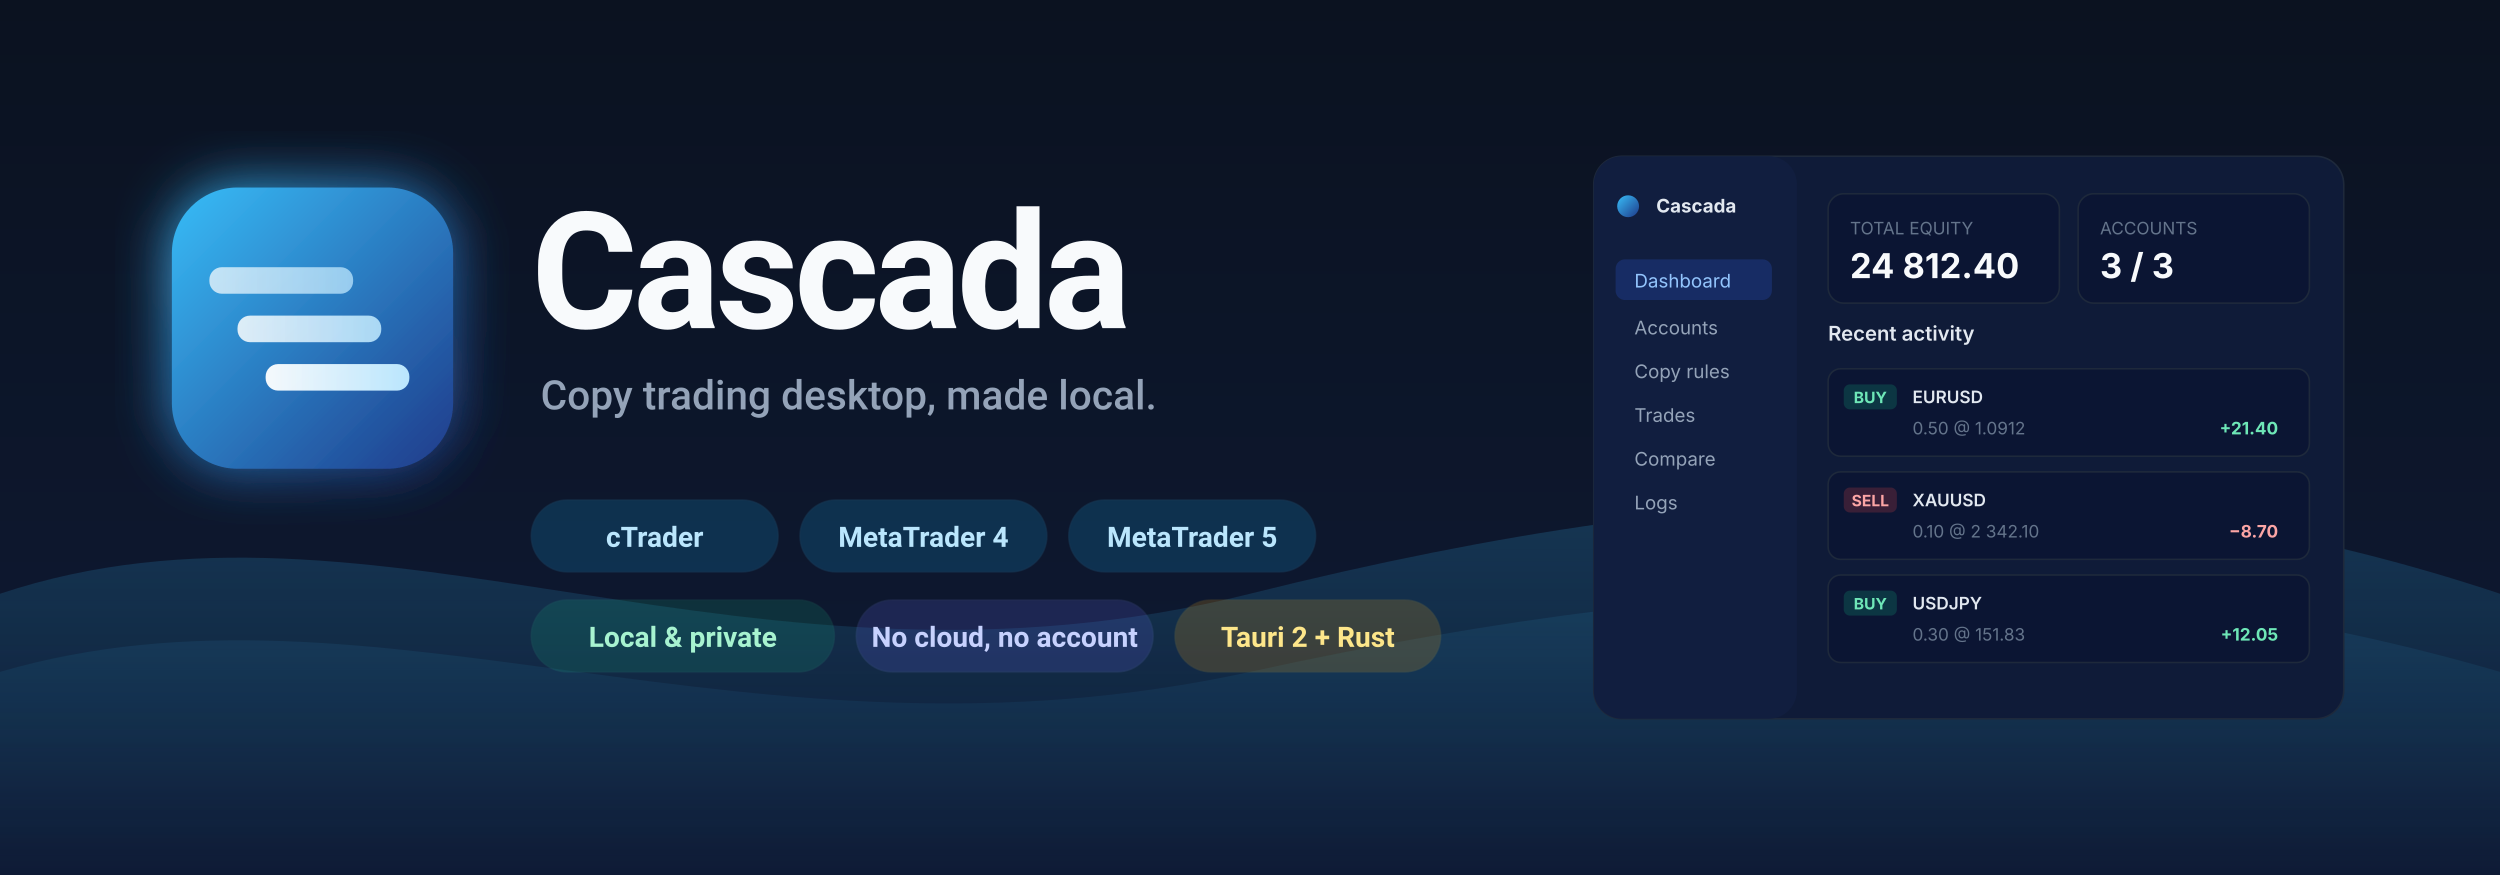
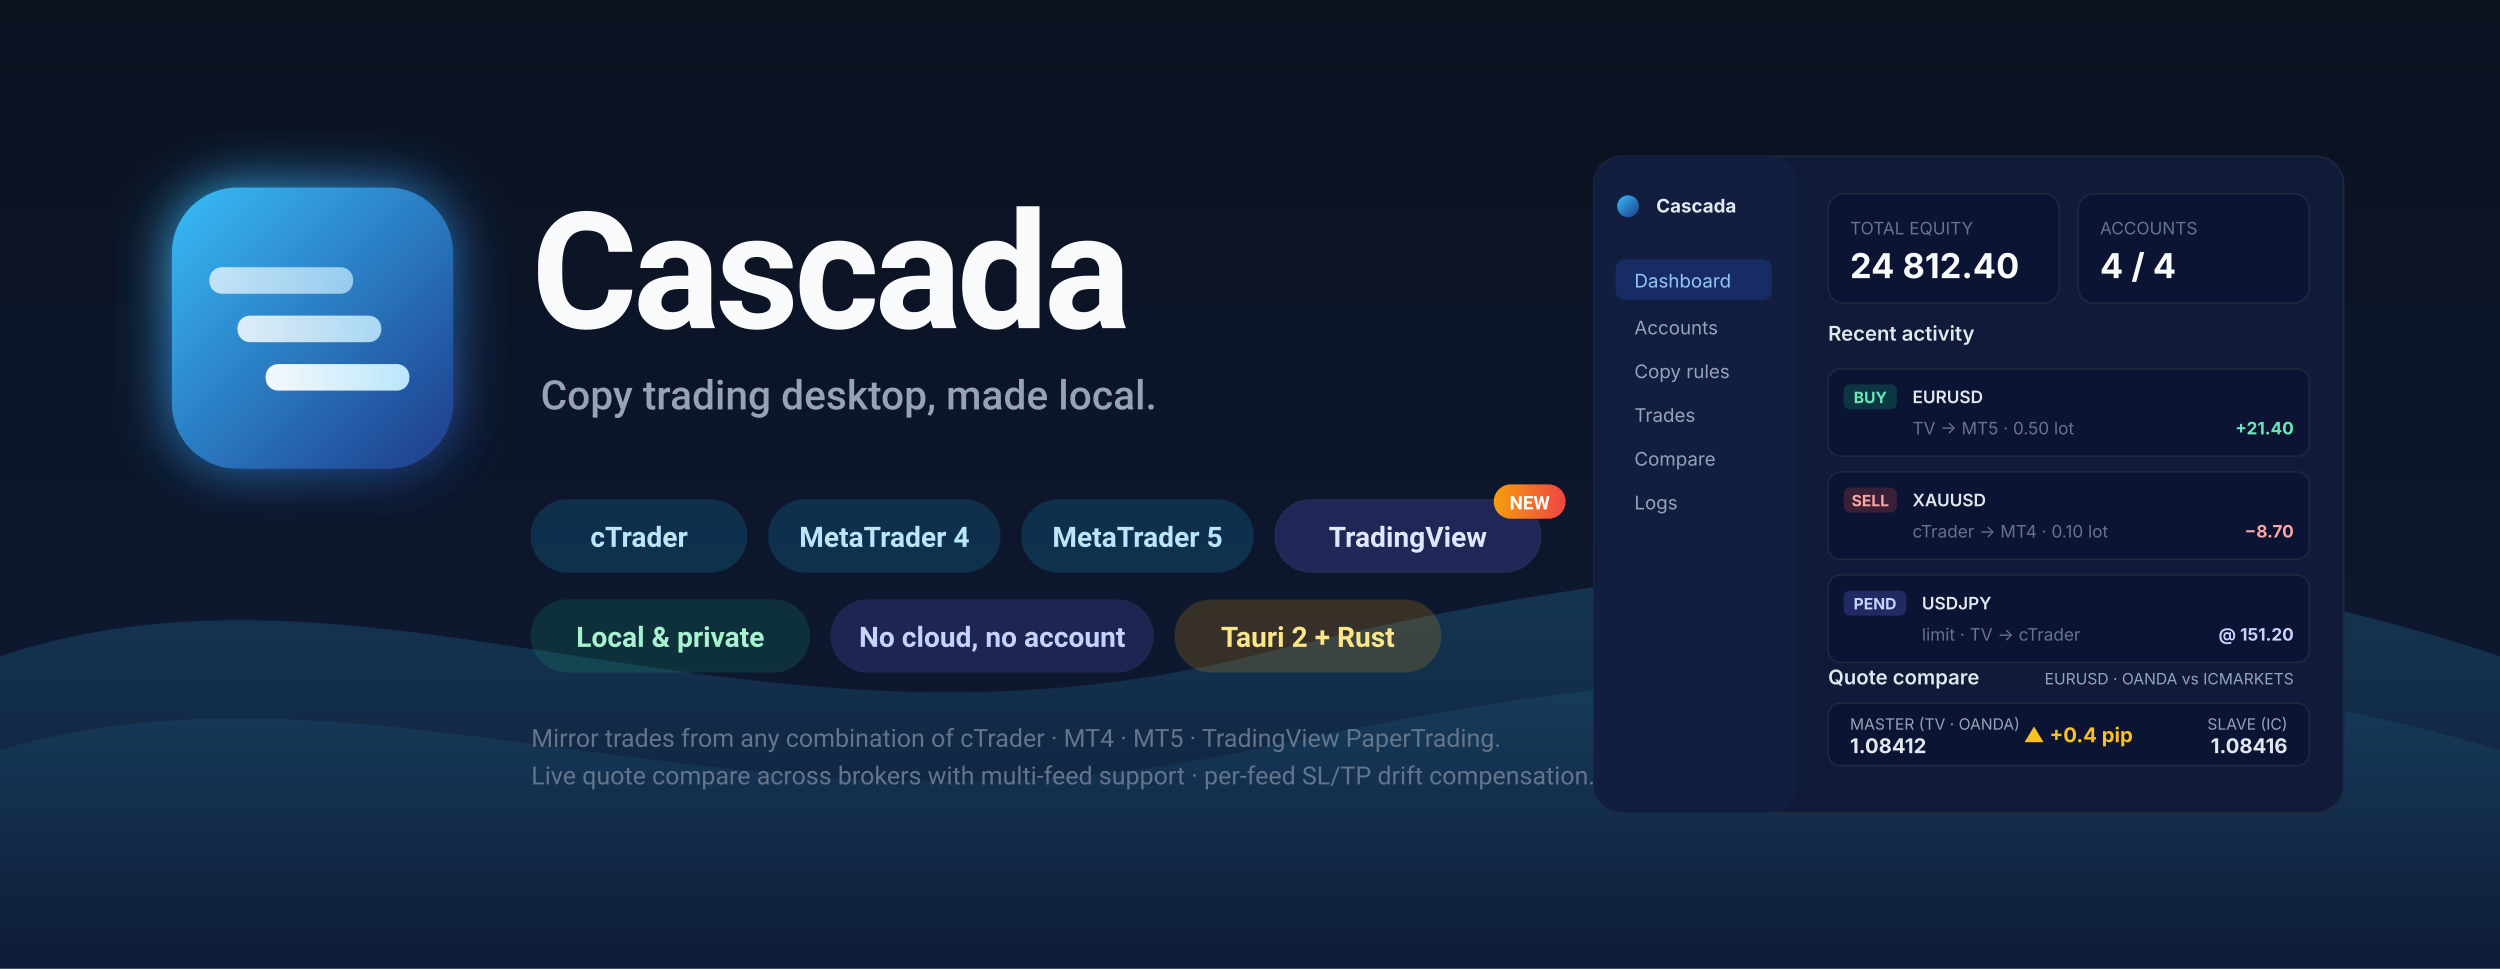
- <svg xmlns="http://www.w3.org/2000/svg" viewBox="0 0 1600 560" role="img" aria-label="Cascada — copy trading desktop app">
+ <svg xmlns="http://www.w3.org/2000/svg" viewBox="0 0 1600 620" role="img" aria-label="Cascada — local copy-trading desktop for cTrader, MT4, MT5 and TradingView">
  <defs>
    <linearGradient id="sky" x1="0" y1="0" x2="0" y2="1">
      <stop offset="0%" stop-color="#0B1220" />
      <stop offset="100%" stop-color="#0E1A35" />
    </linearGradient>
    <linearGradient id="logoBg" x1="0" y1="0" x2="1" y2="1">
      <stop offset="0%" stop-color="#38BDF8" />
      <stop offset="100%" stop-color="#1E3A8A" />
    </linearGradient>
    <linearGradient id="bar" x1="0" y1="0" x2="1" y2="0">
      <stop offset="0%" stop-color="#FFFFFF" stop-opacity="0.95" />
      <stop offset="100%" stop-color="#BAE6FD" />
    </linearGradient>
    <linearGradient id="wave" x1="0" y1="0" x2="0" y2="1">
      <stop offset="0%" stop-color="#38BDF8" stop-opacity="0.35" />
      <stop offset="100%" stop-color="#38BDF8" stop-opacity="0" />
    </linearGradient>
+     <linearGradient id="newRibbon" x1="0" y1="0" x2="1" y2="0">
+       <stop offset="0%" stop-color="#F59E0B" />
+       <stop offset="100%" stop-color="#EF4444" />
+     </linearGradient>
    <filter id="glow" x="-20%" y="-20%" width="140%" height="140%">
      <feGaussianBlur stdDeviation="18" result="b" />
      <feMerge>
        <feMergeNode in="b" />
        <feMergeNode in="SourceGraphic" />
      </feMerge>
    </filter>
  </defs>
-   <rect width="1600" height="560" fill="url(#sky)" />
+   <rect width="1600" height="620" fill="url(#sky)" />
  <g opacity="0.55">
-     <path d="M0 380 C 240 300, 480 460, 800 380 S 1360 300, 1600 380 L 1600 560 L 0 560 Z" fill="url(#wave)" />
-     <path d="M0 430 C 240 360, 480 500, 800 430 S 1360 360, 1600 430 L 1600 560 L 0 560 Z" fill="url(#wave)" opacity="0.6" />
+     <path d="M0 420 C 240 340, 480 500, 800 420 S 1360 340, 1600 420 L 1600 620 L 0 620 Z" fill="url(#wave)" />
+     <path d="M0 480 C 240 410, 480 550, 800 480 S 1360 410, 1600 480 L 1600 620 L 0 620 Z" fill="url(#wave)" opacity="0.6" />
  </g>
  <g transform="translate(110 120)" filter="url(#glow)">
    <rect width="180" height="180" rx="42" fill="url(#logoBg)" />
    <rect x="24" y="51" width="92" height="17" rx="8" fill="url(#bar)" opacity="0.75" />
    <rect x="42" y="82" width="92" height="17" rx="8" fill="url(#bar)" opacity="0.88" />
    <rect x="60" y="113" width="92" height="17" rx="8" fill="url(#bar)" />
  </g>
  <g font-family="ui-sans-serif, -apple-system, Segoe UI, Roboto, sans-serif" fill="#F8FAFC">
    <text x="340" y="210" font-size="104" font-weight="700" letter-spacing="-3">Cascada</text>
    <text x="346" y="262" font-size="26" font-weight="500" fill="#94A3B8">Copy trading desktop, made local.</text>
  </g>
  <g font-family="ui-sans-serif, -apple-system, Segoe UI, Roboto, sans-serif" font-size="18" font-weight="600">
    <g transform="translate(340 320)">
-       <rect width="158" height="46" rx="23" fill="#0EA5E9" opacity="0.18" stroke="#38BDF8" stroke-opacity="0.6" />
-       <text x="79" y="30" fill="#BAE6FD" text-anchor="middle">cTrader</text>
+       <rect width="138" height="46" rx="23" fill="#0EA5E9" opacity="0.18" stroke="#38BDF8" stroke-opacity="0.6" />
+       <text x="69" y="30" fill="#BAE6FD" text-anchor="middle">cTrader</text>
    </g>
-     <g transform="translate(512 320)">
-       <rect width="158" height="46" rx="23" fill="#0EA5E9" opacity="0.18" stroke="#38BDF8" stroke-opacity="0.6" />
-       <text x="79" y="30" fill="#BAE6FD" text-anchor="middle">MetaTrader 4</text>
+     <g transform="translate(492 320)">
+       <rect width="148" height="46" rx="23" fill="#0EA5E9" opacity="0.18" stroke="#38BDF8" stroke-opacity="0.6" />
+       <text x="74" y="30" fill="#BAE6FD" text-anchor="middle">MetaTrader 4</text>
    </g>
-     <g transform="translate(684 320)">
-       <rect width="158" height="46" rx="23" fill="#0EA5E9" opacity="0.18" stroke="#38BDF8" stroke-opacity="0.6" />
-       <text x="79" y="30" fill="#BAE6FD" text-anchor="middle">MetaTrader 5</text>
+     <g transform="translate(654 320)">
+       <rect width="148" height="46" rx="23" fill="#0EA5E9" opacity="0.18" stroke="#38BDF8" stroke-opacity="0.6" />
+       <text x="74" y="30" fill="#BAE6FD" text-anchor="middle">MetaTrader 5</text>
+     </g>
+     <g transform="translate(816 320)">
+       <rect width="170" height="46" rx="23" fill="#6366F1" opacity="0.22" stroke="#818CF8" stroke-opacity="0.8" />
+       <text x="85" y="30" fill="#E0E7FF" text-anchor="middle">TradingView</text>
+       <g transform="translate(140 -10)">
+         <rect width="46" height="22" rx="11" fill="url(#newRibbon)" />
+         <text x="23" y="16" fill="#FFFFFF" text-anchor="middle" font-size="12" font-weight="700">NEW</text>
+       </g>
    </g>
    <g transform="translate(340 384)">
-       <rect width="194" height="46" rx="23" fill="#10B981" opacity="0.16" stroke="#34D399" stroke-opacity="0.6" />
-       <text x="97" y="30" fill="#A7F3D0" text-anchor="middle">Local &amp; private</text>
+       <rect width="178" height="46" rx="23" fill="#10B981" opacity="0.16" stroke="#34D399" stroke-opacity="0.6" />
+       <text x="89" y="30" fill="#A7F3D0" text-anchor="middle">Local &amp; private</text>
    </g>
-     <g transform="translate(548 384)">
-       <rect width="190" height="46" rx="23" fill="#6366F1" opacity="0.18" stroke="#818CF8" stroke-opacity="0.6" />
-       <text x="95" y="30" fill="#C7D2FE" text-anchor="middle">No cloud, no account</text>
+     <g transform="translate(532 384)">
+       <rect width="206" height="46" rx="23" fill="#6366F1" opacity="0.18" stroke="#818CF8" stroke-opacity="0.6" />
+       <text x="103" y="30" fill="#C7D2FE" text-anchor="middle">No cloud, no account</text>
    </g>
    <g transform="translate(752 384)">
      <rect width="170" height="46" rx="23" fill="#F59E0B" opacity="0.18" stroke="#FBBF24" stroke-opacity="0.6" />
      <text x="85" y="30" fill="#FDE68A" text-anchor="middle">Tauri 2 + Rust</text>
    </g>
  </g>
+   <g font-family="ui-sans-serif, -apple-system, Segoe UI, Roboto, sans-serif">
+     <text x="340" y="478" fill="#64748B" font-size="16">Mirror trades from any combination of cTrader · MT4 · MT5 · TradingView PaperTrading.</text>
+     <text x="340" y="502" fill="#64748B" font-size="16">Live quote compare across brokers with multi-feed support · per-feed SL/TP drift compensation.</text>
+   </g>
  <g transform="translate(1020 100)">
-     <rect width="480" height="360" rx="18" fill="#0F1B38" stroke="#1E293B" />
-     <rect width="130" height="360" rx="18" fill="#111E3F" />
+     <rect width="480" height="420" rx="18" fill="#0F1B38" stroke="#1E293B" />
+     <rect width="130" height="420" rx="18" fill="#111E3F" />
    <g fill="#64748B" font-family="ui-sans-serif, -apple-system" font-size="12">
      <circle cx="22" cy="32" r="7" fill="url(#logoBg)" />
      <text x="40" y="36" fill="#E2E8F0" font-weight="700">Cascada</text>
      <rect x="14" y="66" width="100" height="26" rx="6" fill="#1E3A8A" opacity="0.5" />
      <text x="26" y="84" fill="#93C5FD">Dashboard</text>
      <text x="26" y="114" fill="#94A3B8">Accounts</text>
      <text x="26" y="142" fill="#94A3B8">Copy rules</text>
      <text x="26" y="170" fill="#94A3B8">Trades</text>
      <text x="26" y="198" fill="#94A3B8">Compare</text>
      <text x="26" y="226" fill="#94A3B8">Logs</text>
    </g>
    <g transform="translate(150 24)">
      <g>
        <rect width="148" height="70" rx="10" fill="#0B1533" stroke="#1E293B" />
        <text x="14" y="26" fill="#64748B" font-size="11" font-family="ui-sans-serif, -apple-system">TOTAL EQUITY</text>
        <text x="14" y="54" fill="#F8FAFC" font-size="22" font-weight="700" font-family="ui-sans-serif, -apple-system">24 812.40</text>
      </g>
      <g transform="translate(160 0)">
        <rect width="148" height="70" rx="10" fill="#0B1533" stroke="#1E293B" />
        <text x="14" y="26" fill="#64748B" font-size="11" font-family="ui-sans-serif, -apple-system">ACCOUNTS</text>
-         <text x="14" y="54" fill="#F8FAFC" font-size="22" font-weight="700" font-family="ui-sans-serif, -apple-system">3 / 3</text>
+         <text x="14" y="54" fill="#F8FAFC" font-size="22" font-weight="700" font-family="ui-sans-serif, -apple-system">4 / 4</text>
      </g>
    </g>
    <g transform="translate(150 118)" font-family="ui-sans-serif, -apple-system" font-size="11">
      <text x="0" y="0" fill="#E2E8F0" font-weight="600" font-size="13">Recent activity</text>
      <g transform="translate(0 18)">
        <rect width="308" height="56" rx="8" fill="#0B1533" stroke="#1E293B" />
        <rect x="10" y="10" width="34" height="16" rx="4" fill="#10B981" opacity="0.2" />
        <text x="27" y="22" fill="#6EE7B7" text-anchor="middle" font-size="10" font-weight="700">BUY</text>
        <text x="54" y="22" fill="#E2E8F0" font-weight="600">EURUSD</text>
-         <text x="54" y="42" fill="#64748B">0.50 @ 1.0912</text>
-         <text x="288" y="42" fill="#6EE7B7" text-anchor="end" font-weight="700">+21.40</text>
+         <text x="54" y="42" fill="#64748B">TV → MT5 · 0.50 lot</text>
+         <text x="298" y="42" fill="#6EE7B7" text-anchor="end" font-weight="700">+21.40</text>
      </g>
      <g transform="translate(0 84)">
        <rect width="308" height="56" rx="8" fill="#0B1533" stroke="#1E293B" />
        <rect x="10" y="10" width="34" height="16" rx="4" fill="#EF4444" opacity="0.2" />
        <text x="27" y="22" fill="#FCA5A5" text-anchor="middle" font-size="10" font-weight="700">SELL</text>
        <text x="54" y="22" fill="#E2E8F0" font-weight="600">XAUUSD</text>
-         <text x="54" y="42" fill="#64748B">0.10 @ 2 342.10</text>
-         <text x="288" y="42" fill="#FCA5A5" text-anchor="end" font-weight="700">−8.70</text>
+         <text x="54" y="42" fill="#64748B">cTrader → MT4 · 0.10 lot</text>
+         <text x="298" y="42" fill="#FCA5A5" text-anchor="end" font-weight="700">−8.70</text>
      </g>
      <g transform="translate(0 150)">
        <rect width="308" height="56" rx="8" fill="#0B1533" stroke="#1E293B" />
-         <rect x="10" y="10" width="34" height="16" rx="4" fill="#10B981" opacity="0.2" />
-         <text x="27" y="22" fill="#6EE7B7" text-anchor="middle" font-size="10" font-weight="700">BUY</text>
-         <text x="54" y="22" fill="#E2E8F0" font-weight="600">USDJPY</text>
-         <text x="54" y="42" fill="#64748B">0.30 @ 151.83</text>
-         <text x="288" y="42" fill="#6EE7B7" text-anchor="end" font-weight="700">+12.05</text>
+         <rect x="10" y="10" width="40" height="16" rx="4" fill="#6366F1" opacity="0.25" />
+         <text x="30" y="22" fill="#C7D2FE" text-anchor="middle" font-size="10" font-weight="700">PEND</text>
+         <text x="60" y="22" fill="#E2E8F0" font-weight="600">USDJPY</text>
+         <text x="60" y="42" fill="#64748B">limit · TV → cTrader</text>
+         <text x="298" y="42" fill="#C7D2FE" text-anchor="end" font-weight="700">@ 151.20</text>
+       </g>
+       <g transform="translate(0 220)">
+         <text x="0" y="0" fill="#E2E8F0" font-weight="600" font-size="13">Quote compare</text>
+         <text x="298" y="0" fill="#94A3B8" text-anchor="end" font-size="10">EURUSD · OANDA vs ICMARKETS</text>
+         <g transform="translate(0 12)">
+           <rect width="308" height="40" rx="8" fill="#0B1533" stroke="#1E293B" />
+           <text x="14" y="17" fill="#94A3B8" font-size="10">MASTER (TV · OANDA)</text>
+           <text x="14" y="32" fill="#E2E8F0" font-weight="700" font-size="13">1.08412</text>
+           <text x="160" y="25" fill="#FBBF24" font-weight="700" font-size="13" text-anchor="middle">▲ +0.4 pip</text>
+           <text x="294" y="17" fill="#94A3B8" font-size="10" text-anchor="end">SLAVE (IC)</text>
+           <text x="294" y="32" fill="#E2E8F0" font-weight="700" font-size="13" text-anchor="end">1.08416</text>
+         </g>
      </g>
    </g>
  </g>
</svg>
